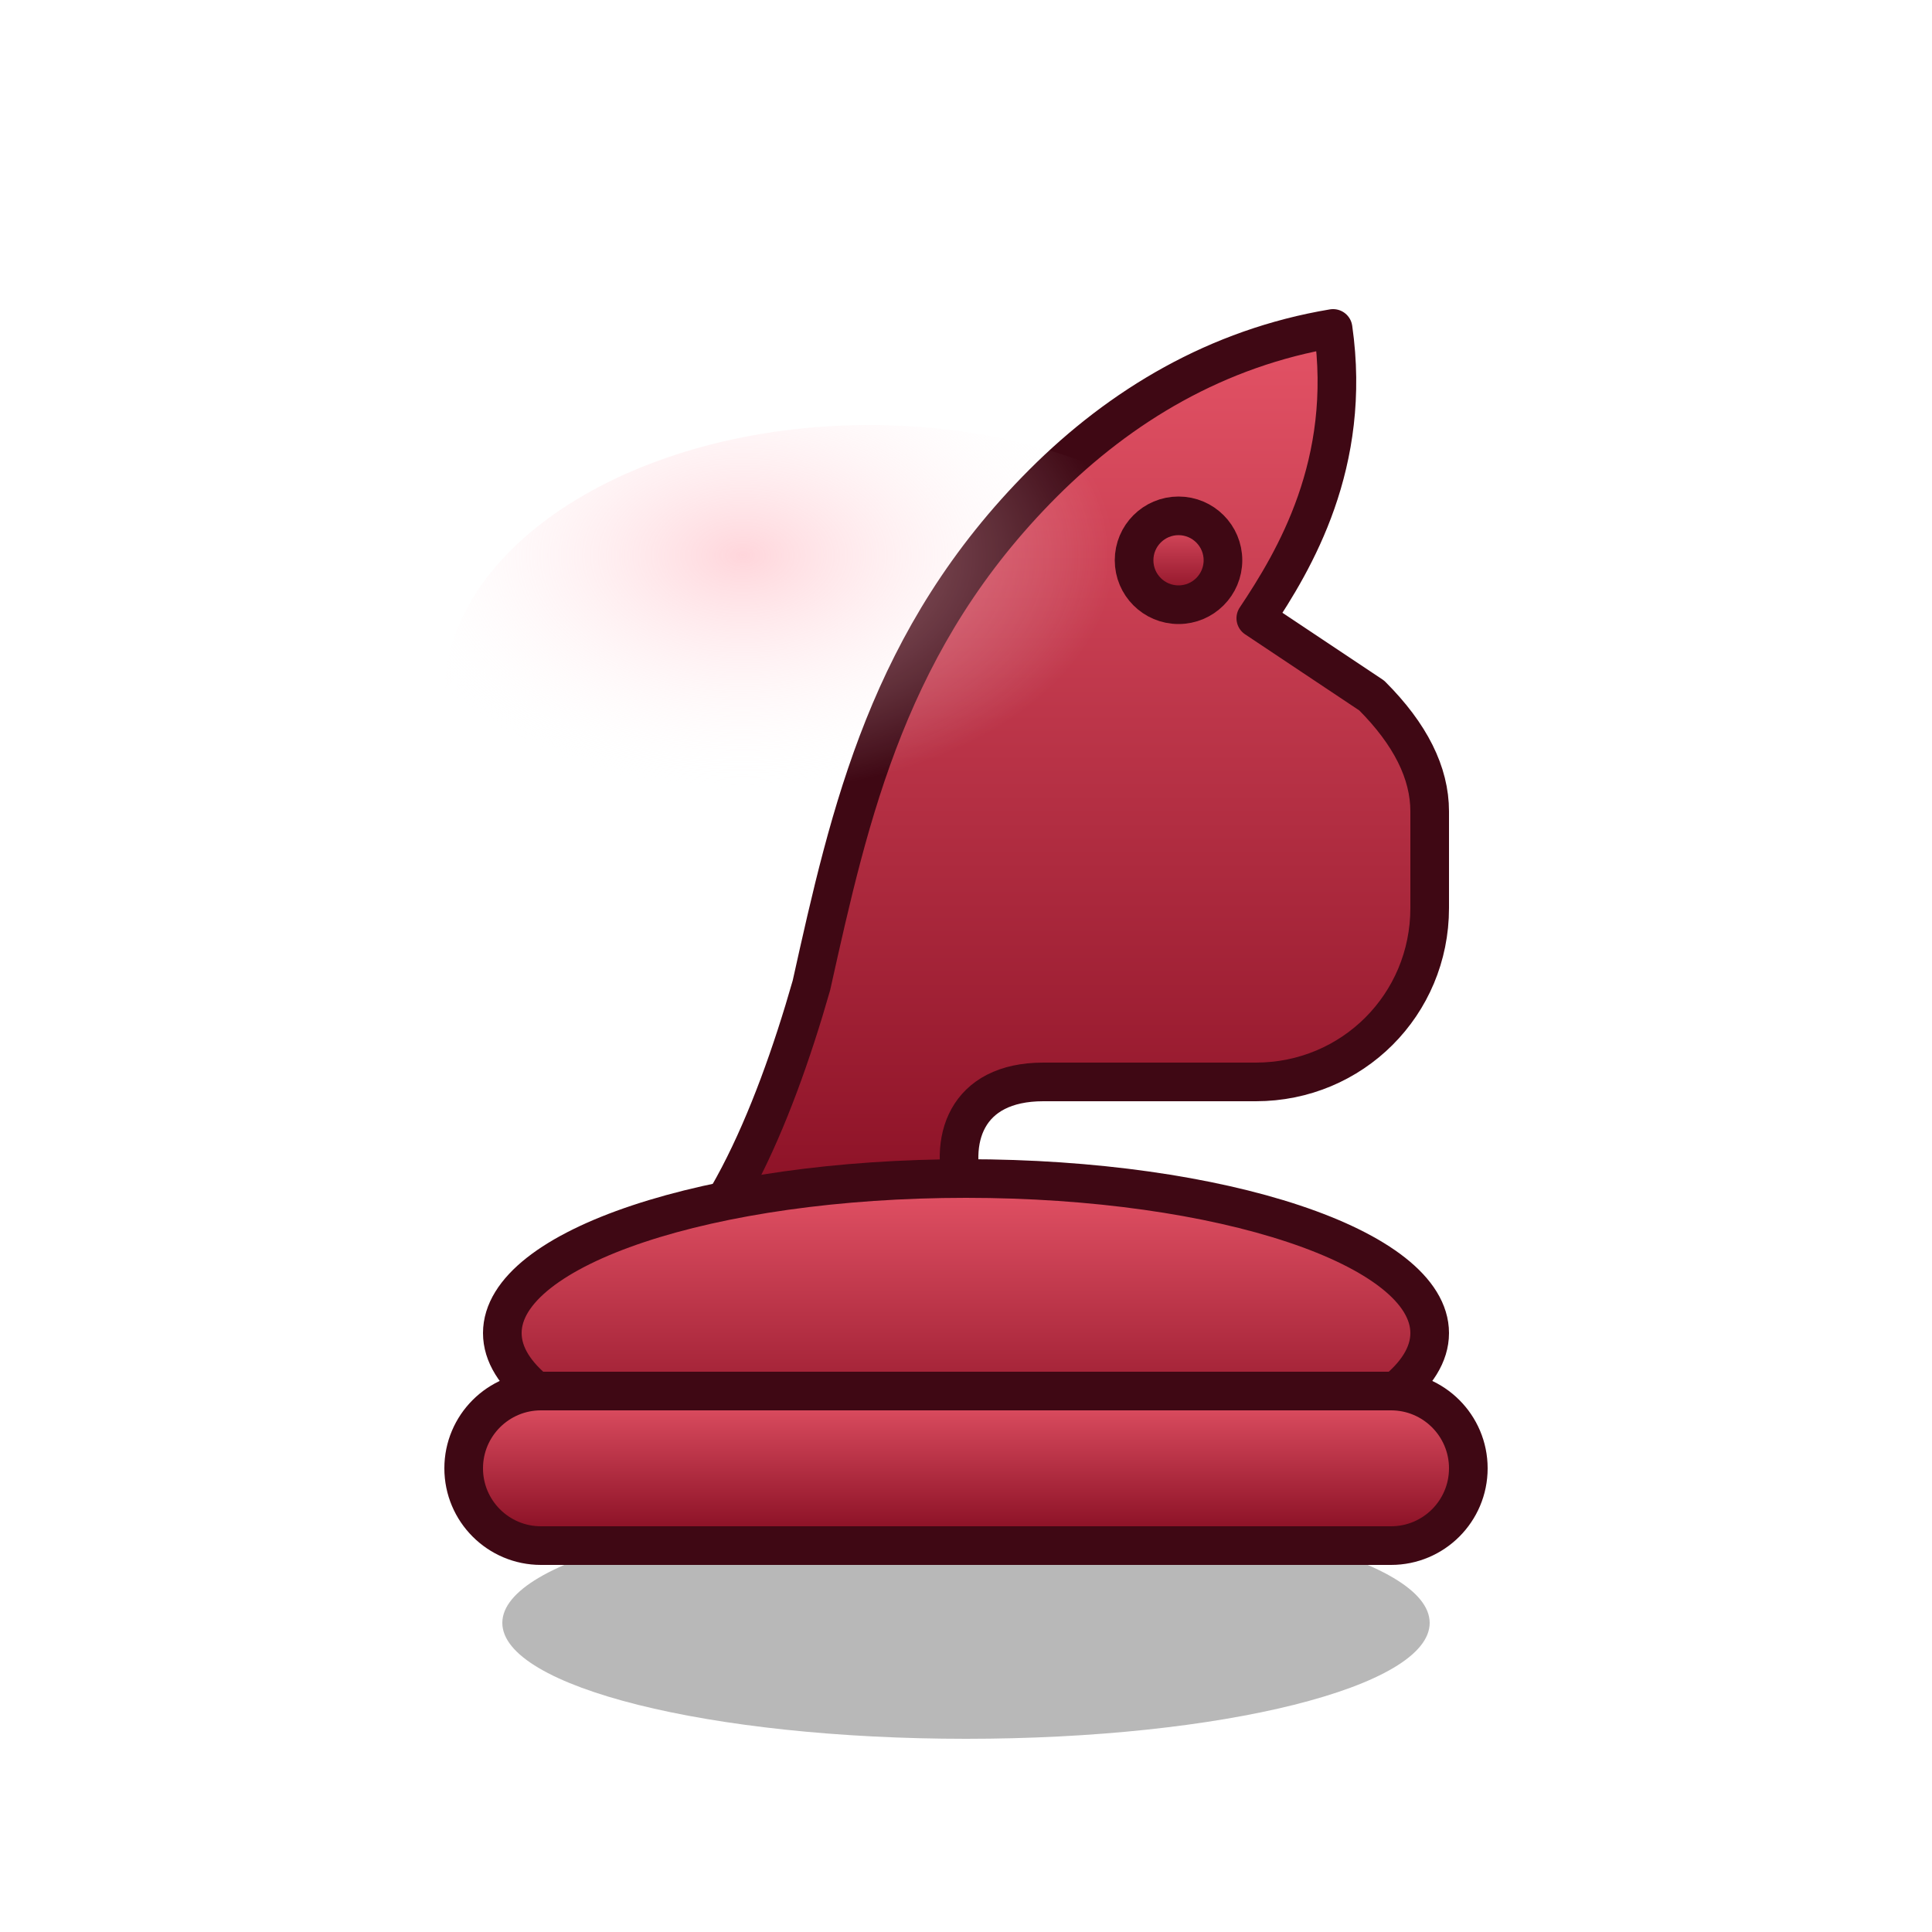
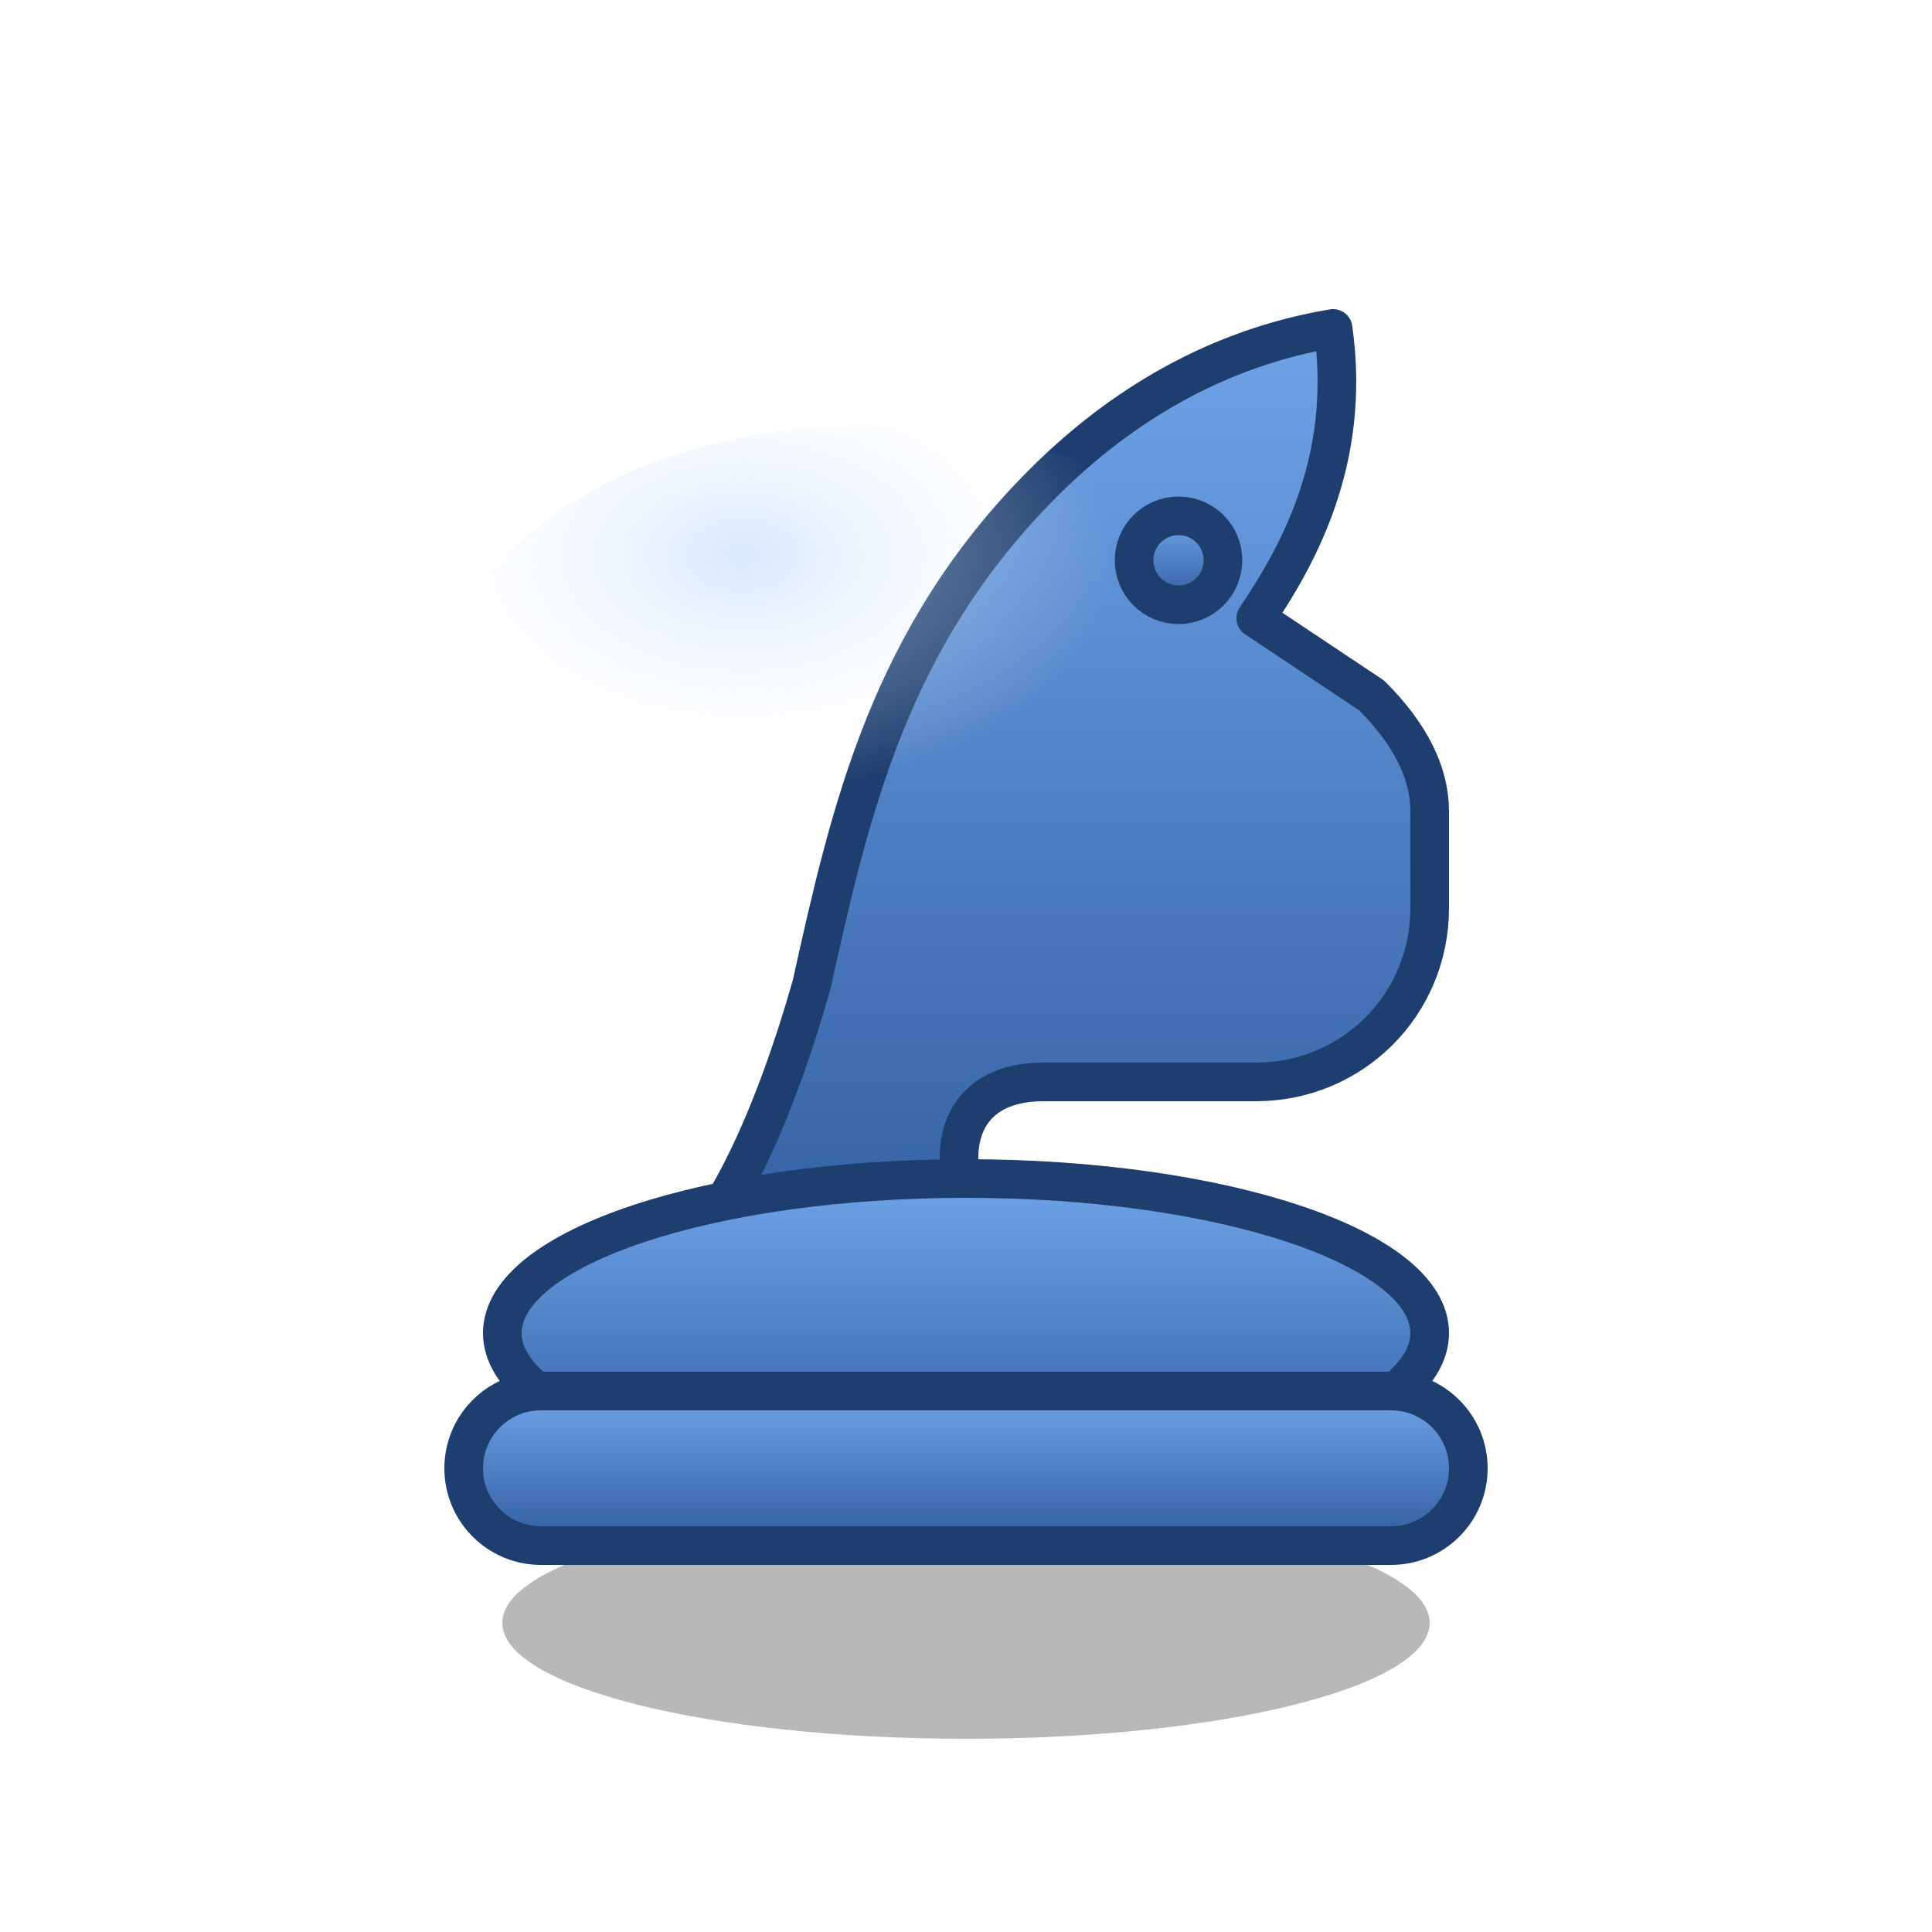
<svg xmlns="http://www.w3.org/2000/svg" viewBox="0 0 100 100" role="img" aria-label="OxbridgeRed n">
  <defs>
    <linearGradient id="g" x1="0" y1="0" x2="0" y2="1">
-       <stop offset="0%" stop-color="#e45366" />
-       <stop offset="100%" stop-color="#820a1f" />
+       <stop offset="0%" stop-color="#6FA3E8" />
+       <stop offset="100%" stop-color="#2F5D9F" />
    </linearGradient>
    <radialGradient id="h" cx="35%" cy="24%" r="44%">
-       <stop offset="0%" stop-color="rgba(255,180,190,0.55)" />
+       <stop offset="0%" stop-color="rgba(186,214,249,0.55)" />
      <stop offset="100%" stop-color="rgba(255,255,255,0)" />
    </radialGradient>
  </defs>
  <ellipse cx="50" cy="84" rx="24" ry="6" fill="rgba(0,0,0,0.28)" />
-   <g fill="url(#g)" stroke="#3f0814" stroke-width="2" stroke-linejoin="round" stroke-linecap="round">
+   <g fill="url(#g)" stroke="#1E3E6F" stroke-width="2" stroke-linejoin="round" stroke-linecap="round">
    <path d="M33 67c4-2 7-9 9-16 2-9 4-18 12-26 4-4 9-7 15-8 1 7-2 12-4 15l6 4c2 2 3 4 3 6v5c0 5-4 9-9 9H54c-4 0-5 3-4 6l1 5H33z" />
    <circle cx="61" cy="29" r="2.3" />
    <ellipse cx="50" cy="69" rx="24" ry="8" />
    <rect x="24" y="72" width="52" height="8" rx="4" />
  </g>
  <ellipse cx="45" cy="36" rx="22" ry="14" fill="url(#h)" />
</svg>
